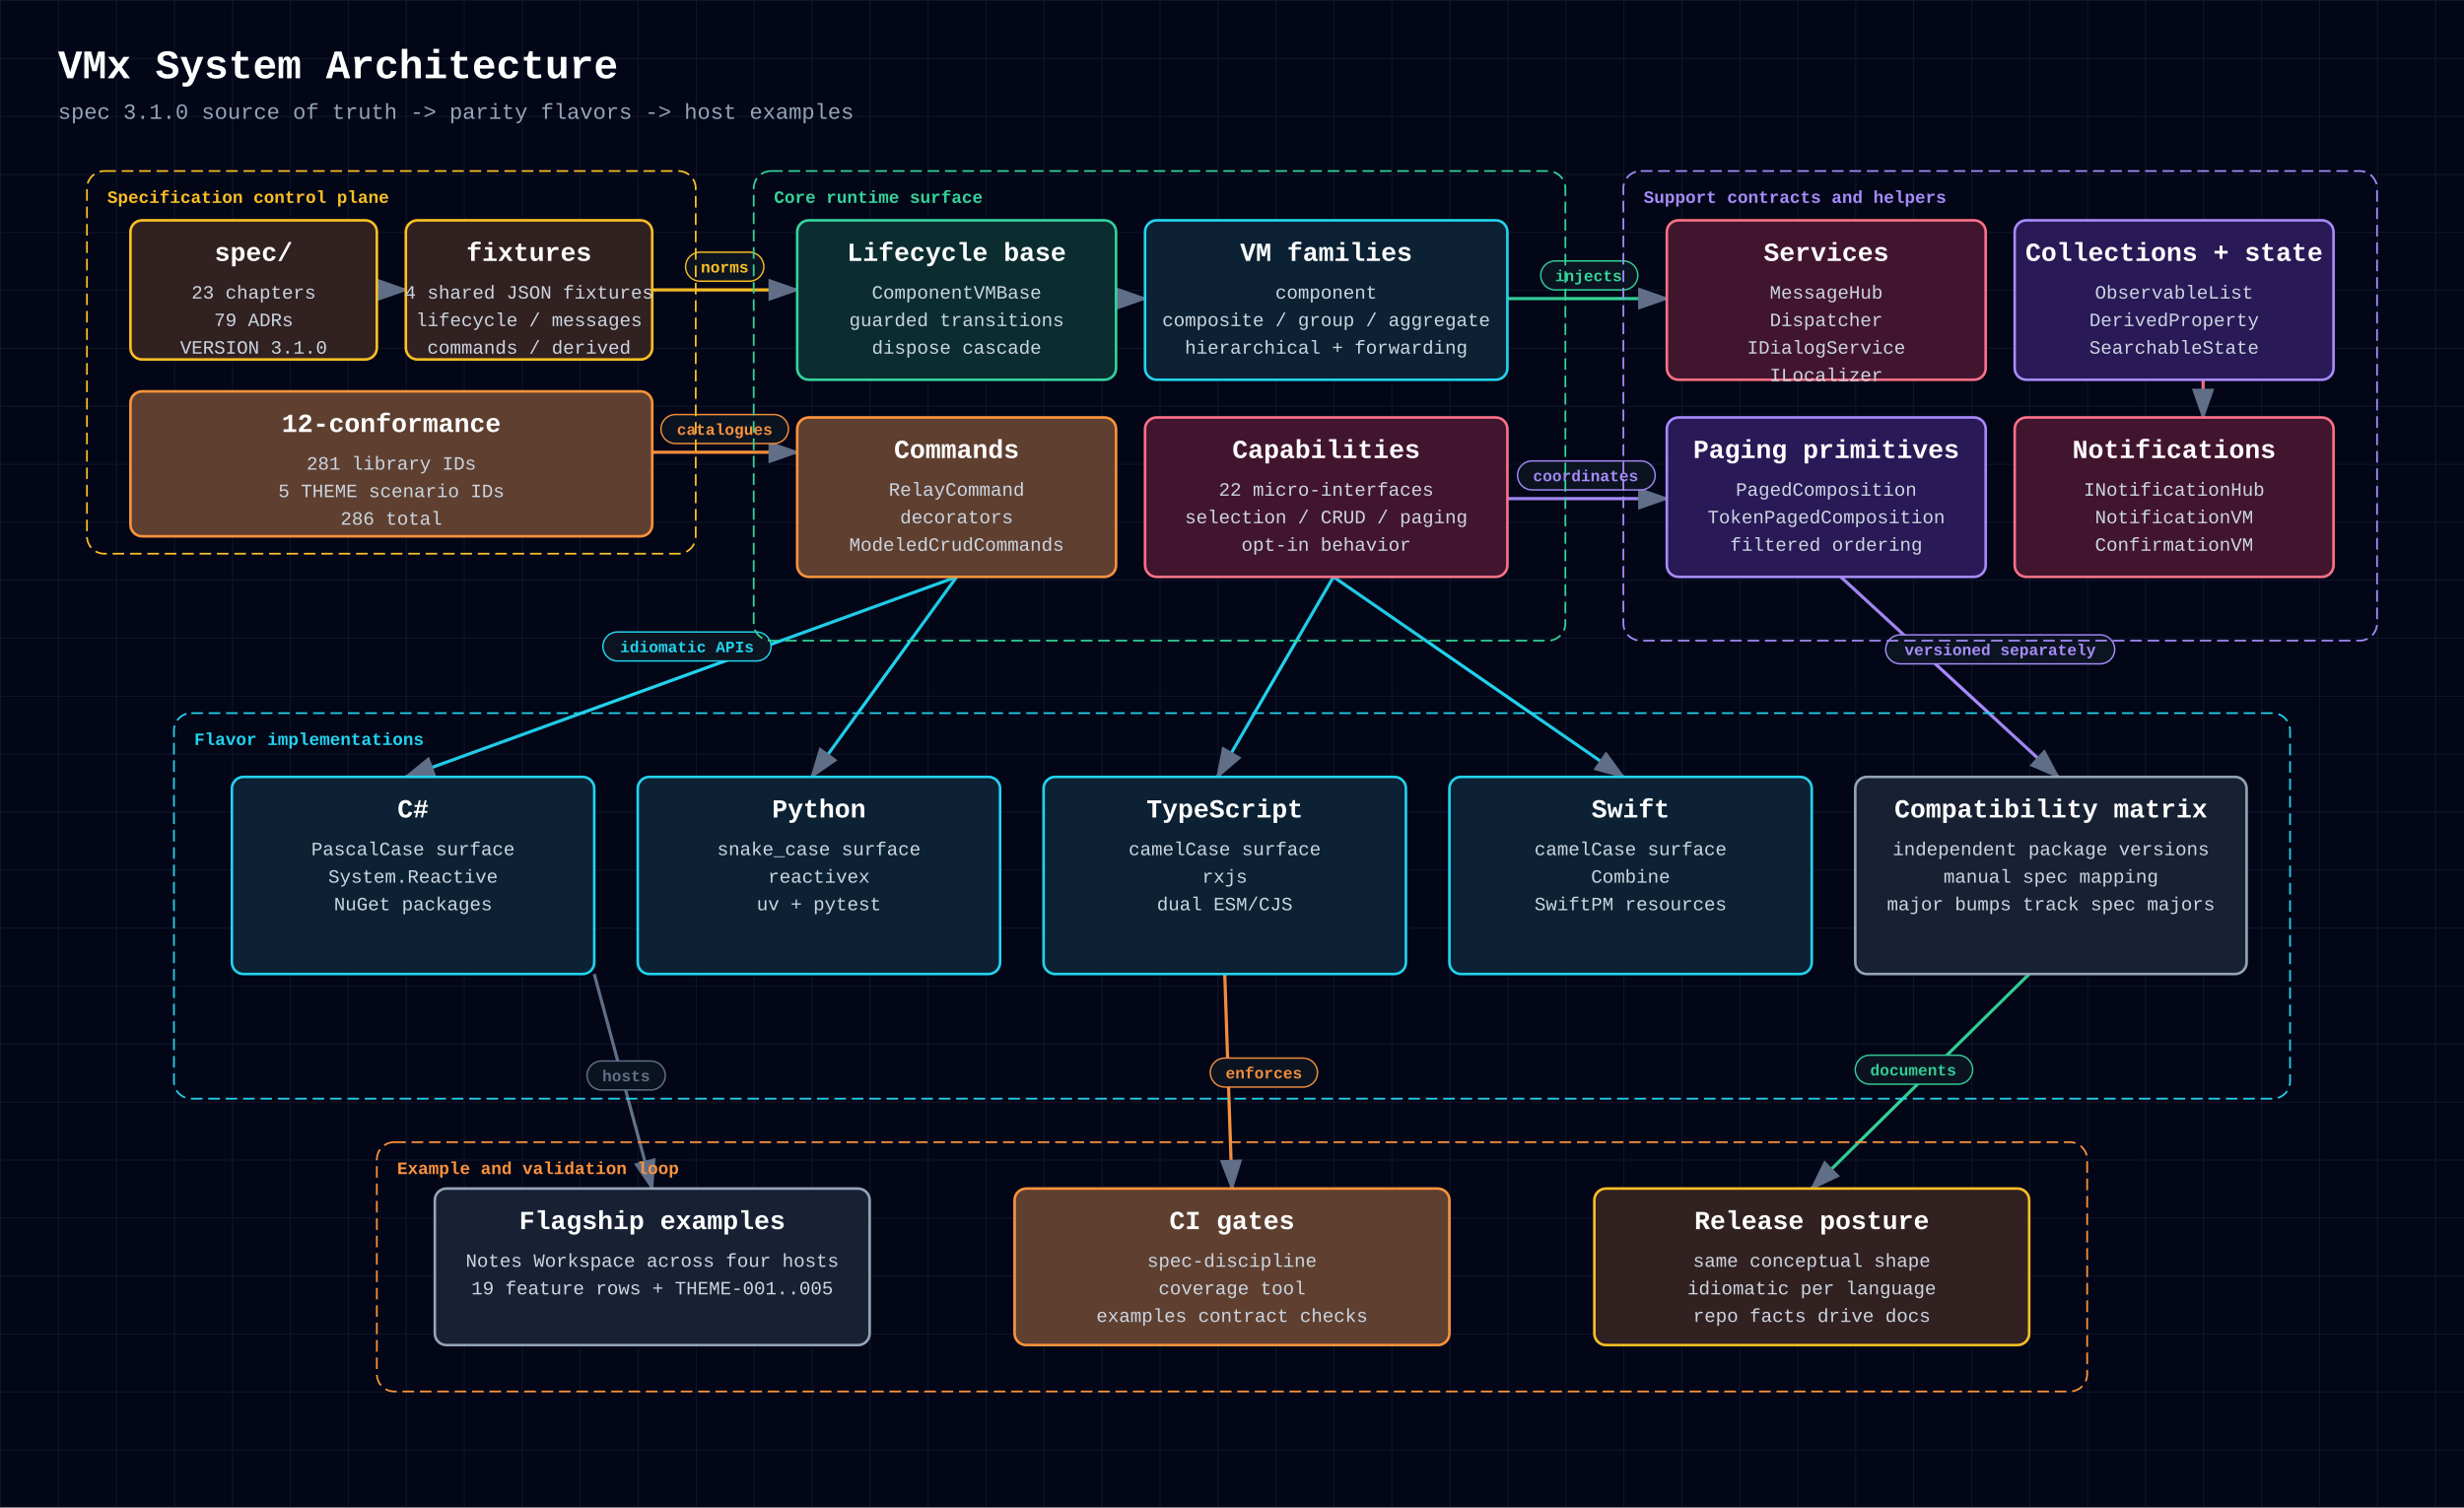
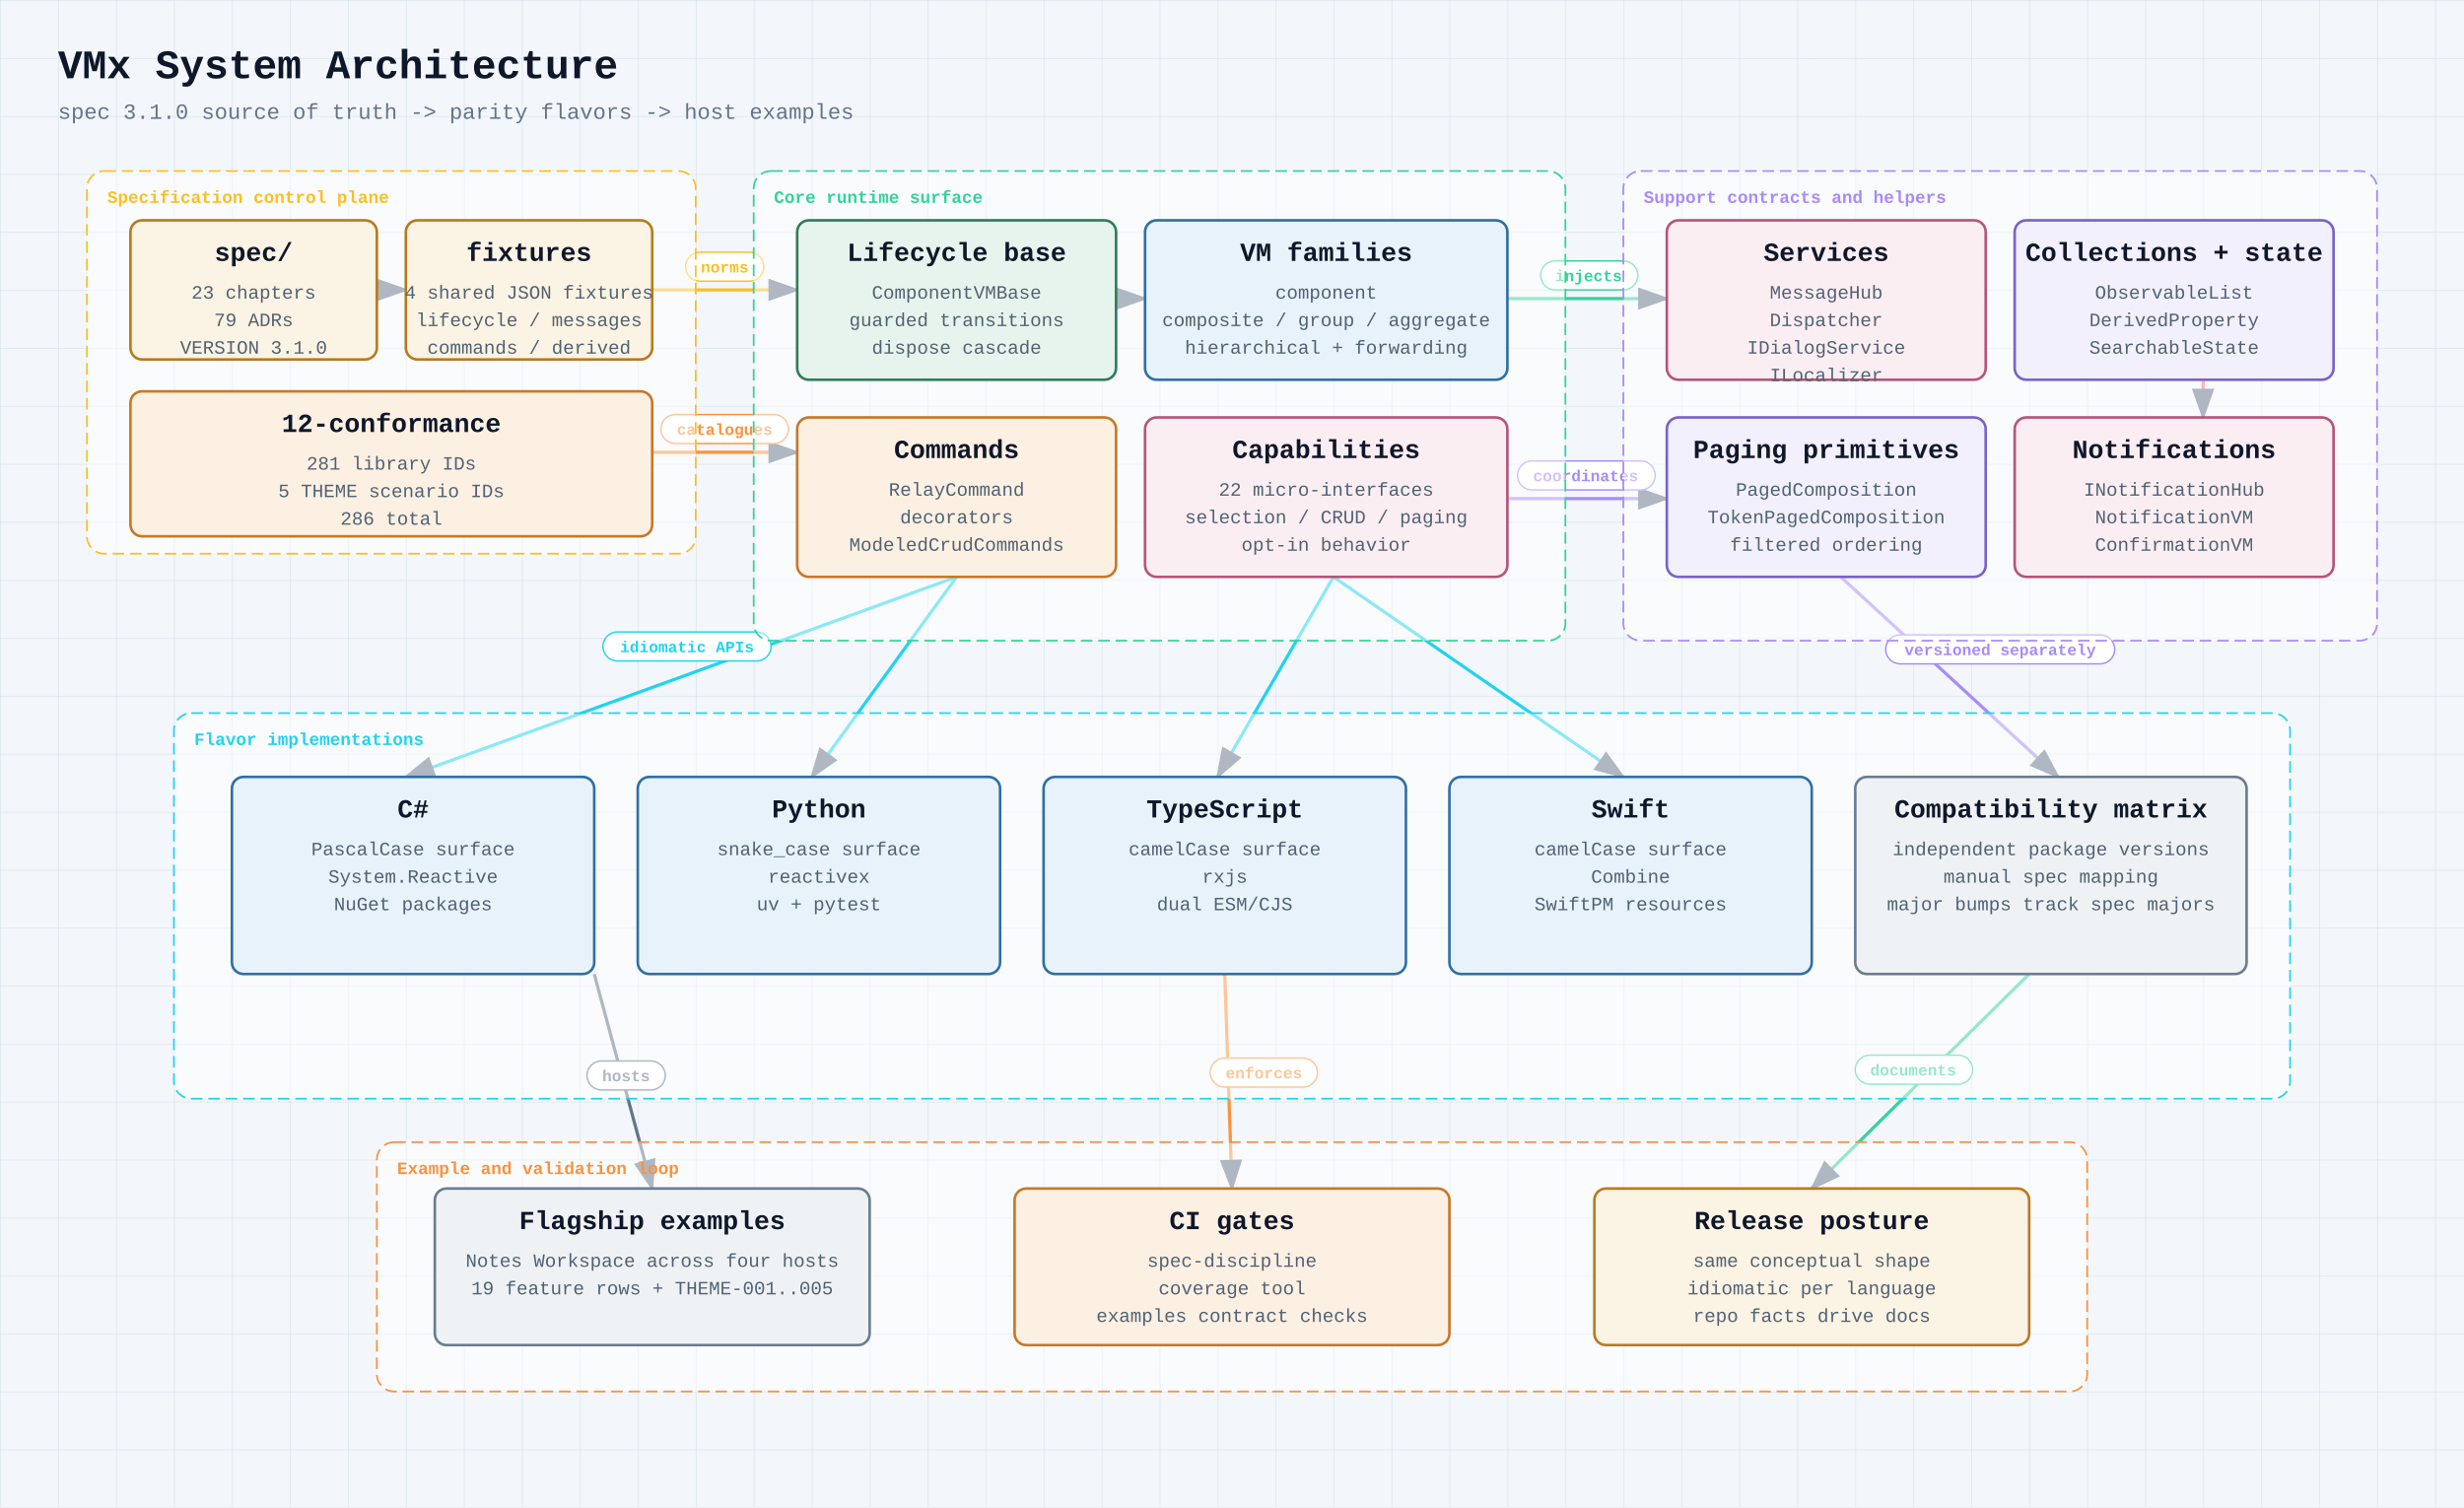
<svg xmlns="http://www.w3.org/2000/svg" width="1700" height="1040" viewBox="0 0 1700 1040" style="font-family: ui-monospace, SFMono-Regular, Menlo, Monaco, Consolas, 'Liberation Mono', 'Courier New', monospace;">
  <defs>
    <style>
      text { font-family: ui-monospace, SFMono-Regular, Menlo, Monaco, Consolas, 'Liberation Mono', 'Courier New', monospace; }
    </style>
    <pattern id="grid" width="40" height="40" patternUnits="userSpaceOnUse">
-       <path d="M 40 0 L 0 0 0 40" fill="none" stroke="#1e293b" stroke-width="0.6" />
+       <path d="M 40 0 L 0 0 0 40" fill="none" stroke="#d7e1ec" stroke-width="0.8" />
    </pattern>
    <marker id="arrowhead" markerWidth="10" markerHeight="7" refX="9" refY="3.5" orient="auto">
      <polygon points="0 0, 10 3.5, 0 7" fill="#64748b" />
    </marker>
  </defs>
-   <rect width="100%" height="100%" fill="#020617" />
+   <rect width="100%" height="100%" fill="#f3f7fb" />
  <rect width="100%" height="100%" fill="url(#grid)" />
-   <text x="40" y="54" fill="white" font-size="28" font-weight="700" text-anchor="start">VMx System Architecture</text>
-   <text x="40" y="82" fill="#94a3b8" font-size="15" font-weight="400" text-anchor="start">spec 3.1.0 source of truth -&gt; parity flavors -&gt; host examples</text>
+   <text x="40" y="54" fill="#0f172a" font-size="28" font-weight="700" text-anchor="start">VMx System Architecture</text>
+   <text x="40" y="82" fill="#64748b" font-size="15" font-weight="400" text-anchor="start">spec 3.1.0 source of truth -&gt; parity flavors -&gt; host examples</text>
  <polyline points="260,200 280,200" fill="none" stroke="#fbbf24" stroke-width="2.2" marker-end="url(#arrowhead)" />
  <polyline points="450,200 550,200" fill="none" stroke="#fbbf24" stroke-width="2.2" marker-end="url(#arrowhead)" />
-   <rect x="473" y="174" width="54" height="20" rx="10" fill="#0b1420" stroke="#fbbf24" stroke-width="1" />
+   <rect x="473" y="174" width="54" height="20" rx="10" fill="#ffffff" stroke="#fbbf24" stroke-width="1" />
  <text x="500" y="188" fill="#fbbf24" font-size="11" font-weight="700" text-anchor="middle">norms</text>
  <polyline points="450,312 550,312" fill="none" stroke="#fb923c" stroke-width="2.2" marker-end="url(#arrowhead)" />
-   <rect x="456" y="286" width="88" height="20" rx="10" fill="#0b1420" stroke="#fb923c" stroke-width="1" />
+   <rect x="456" y="286" width="88" height="20" rx="10" fill="#ffffff" stroke="#fb923c" stroke-width="1" />
  <text x="500" y="300" fill="#fb923c" font-size="11" font-weight="700" text-anchor="middle">catalogues</text>
  <polyline points="770,206 790,206" fill="none" stroke="#22d3ee" stroke-width="2.2" marker-end="url(#arrowhead)" />
  <polyline points="1040,206 1150,206" fill="none" stroke="#34d399" stroke-width="2.2" marker-end="url(#arrowhead)" />
-   <rect x="1063" y="180" width="67" height="20" rx="10" fill="#0b1420" stroke="#34d399" stroke-width="1" />
+   <rect x="1063" y="180" width="67" height="20" rx="10" fill="#ffffff" stroke="#34d399" stroke-width="1" />
  <text x="1096" y="194" fill="#34d399" font-size="11" font-weight="700" text-anchor="middle">injects</text>
  <polyline points="1040,344 1150,344" fill="none" stroke="#a78bfa" stroke-width="2.2" marker-end="url(#arrowhead)" />
-   <rect x="1047" y="318" width="95" height="20" rx="10" fill="#0b1420" stroke="#a78bfa" stroke-width="1" />
+   <rect x="1047" y="318" width="95" height="20" rx="10" fill="#ffffff" stroke="#a78bfa" stroke-width="1" />
  <text x="1094" y="332" fill="#a78bfa" font-size="11" font-weight="700" text-anchor="middle">coordinates</text>
  <polyline points="1520,262 1520,288" fill="none" stroke="#fb7185" stroke-width="2.2" marker-end="url(#arrowhead)" />
  <polyline points="660,398 280,536" fill="none" stroke="#22d3ee" stroke-width="2.2" marker-end="url(#arrowhead)" />
-   <rect x="416" y="436" width="116" height="20" rx="10" fill="#0b1420" stroke="#22d3ee" stroke-width="1" />
+   <rect x="416" y="436" width="116" height="20" rx="10" fill="#ffffff" stroke="#22d3ee" stroke-width="1" />
  <text x="474" y="450" fill="#22d3ee" font-size="11" font-weight="700" text-anchor="middle">idiomatic APIs</text>
  <polyline points="660,398 560,536" fill="none" stroke="#22d3ee" stroke-width="2.2" marker-end="url(#arrowhead)" />
  <polyline points="920,398 840,536" fill="none" stroke="#22d3ee" stroke-width="2.2" marker-end="url(#arrowhead)" />
  <polyline points="920,398 1120,536" fill="none" stroke="#22d3ee" stroke-width="2.2" marker-end="url(#arrowhead)" />
  <polyline points="1270,398 1420,536" fill="none" stroke="#a78bfa" stroke-width="2.2" marker-end="url(#arrowhead)" />
-   <rect x="1301" y="438" width="158" height="20" rx="10" fill="#0b1420" stroke="#a78bfa" stroke-width="1" />
+   <rect x="1301" y="438" width="158" height="20" rx="10" fill="#ffffff" stroke="#a78bfa" stroke-width="1" />
  <text x="1380" y="452" fill="#a78bfa" font-size="11" font-weight="700" text-anchor="middle">versioned separately</text>
  <polyline points="410,672 450,820" fill="none" stroke="#64748b" stroke-width="2.2" marker-end="url(#arrowhead)" />
-   <rect x="405" y="732" width="54" height="20" rx="10" fill="#0b1420" stroke="#64748b" stroke-width="1" />
+   <rect x="405" y="732" width="54" height="20" rx="10" fill="#ffffff" stroke="#64748b" stroke-width="1" />
  <text x="432" y="746" fill="#64748b" font-size="11" font-weight="700" text-anchor="middle">hosts</text>
  <polyline points="845,672 850,820" fill="none" stroke="#fb923c" stroke-width="2.2" marker-end="url(#arrowhead)" />
-   <rect x="835" y="730" width="74" height="20" rx="10" fill="#0b1420" stroke="#fb923c" stroke-width="1" />
+   <rect x="835" y="730" width="74" height="20" rx="10" fill="#ffffff" stroke="#fb923c" stroke-width="1" />
  <text x="872" y="744" fill="#fb923c" font-size="11" font-weight="700" text-anchor="middle">enforces</text>
  <polyline points="1400,672 1250,820" fill="none" stroke="#34d399" stroke-width="2.2" marker-end="url(#arrowhead)" />
-   <rect x="1280" y="728" width="81" height="20" rx="10" fill="#0b1420" stroke="#34d399" stroke-width="1" />
+   <rect x="1280" y="728" width="81" height="20" rx="10" fill="#ffffff" stroke="#34d399" stroke-width="1" />
  <text x="1320" y="742" fill="#34d399" font-size="11" font-weight="700" text-anchor="middle">documents</text>
-   <rect x="60" y="118" width="420" height="264" rx="12" fill="rgba(15, 23, 42, 0.04)" stroke="#fbbf24" stroke-width="1.2" stroke-dasharray="8 4" />
+   <rect x="60" y="118" width="420" height="264" rx="12" fill="rgba(255, 255, 255, 0.48)" stroke="#fbbf24" stroke-width="1.2" stroke-dasharray="8 4" />
  <text x="74" y="140" fill="#fbbf24" font-size="12" font-weight="700" text-anchor="start">Specification control plane</text>
-   <rect x="520" y="118" width="560" height="324" rx="12" fill="rgba(15, 23, 42, 0.04)" stroke="#34d399" stroke-width="1.2" stroke-dasharray="8 4" />
+   <rect x="520" y="118" width="560" height="324" rx="12" fill="rgba(255, 255, 255, 0.48)" stroke="#34d399" stroke-width="1.2" stroke-dasharray="8 4" />
  <text x="534" y="140" fill="#34d399" font-size="12" font-weight="700" text-anchor="start">Core runtime surface</text>
-   <rect x="1120" y="118" width="520" height="324" rx="12" fill="rgba(15, 23, 42, 0.04)" stroke="#a78bfa" stroke-width="1.2" stroke-dasharray="8 4" />
+   <rect x="1120" y="118" width="520" height="324" rx="12" fill="rgba(255, 255, 255, 0.48)" stroke="#a78bfa" stroke-width="1.2" stroke-dasharray="8 4" />
  <text x="1134" y="140" fill="#a78bfa" font-size="12" font-weight="700" text-anchor="start">Support contracts and helpers</text>
-   <rect x="120" y="492" width="1460" height="266" rx="12" fill="rgba(15, 23, 42, 0.04)" stroke="#22d3ee" stroke-width="1.2" stroke-dasharray="8 4" />
+   <rect x="120" y="492" width="1460" height="266" rx="12" fill="rgba(255, 255, 255, 0.48)" stroke="#22d3ee" stroke-width="1.2" stroke-dasharray="8 4" />
  <text x="134" y="514" fill="#22d3ee" font-size="12" font-weight="700" text-anchor="start">Flavor implementations</text>
-   <rect x="260" y="788" width="1180" height="172" rx="12" fill="rgba(15, 23, 42, 0.04)" stroke="#fb923c" stroke-width="1.2" stroke-dasharray="8 4" />
+   <rect x="260" y="788" width="1180" height="172" rx="12" fill="rgba(255, 255, 255, 0.48)" stroke="#fb923c" stroke-width="1.2" stroke-dasharray="8 4" />
  <text x="274" y="810" fill="#fb923c" font-size="12" font-weight="700" text-anchor="start">Example and validation loop</text>
-   <rect x="90" y="152" width="170" height="96" rx="8" fill="#0f172a" />
-   <rect x="90" y="152" width="170" height="96" rx="8" fill="rgba(120, 53, 15, 0.34)" stroke="#fbbf24" stroke-width="1.8" />
-   <text x="175" y="180" fill="white" font-size="18" font-weight="700" text-anchor="middle">spec/</text>
-   <text x="175" y="206" fill="#cbd5e1" font-size="13" font-weight="400" text-anchor="middle">23 chapters</text>
-   <text x="175" y="225" fill="#cbd5e1" font-size="13" font-weight="400" text-anchor="middle">79 ADRs</text>
-   <text x="175" y="244" fill="#cbd5e1" font-size="13" font-weight="400" text-anchor="middle">VERSION 3.1.0</text>
-   <rect x="280" y="152" width="170" height="96" rx="8" fill="#0f172a" />
-   <rect x="280" y="152" width="170" height="96" rx="8" fill="rgba(120, 53, 15, 0.34)" stroke="#fbbf24" stroke-width="1.8" />
-   <text x="365" y="180" fill="white" font-size="18" font-weight="700" text-anchor="middle">fixtures</text>
-   <text x="365" y="206" fill="#cbd5e1" font-size="13" font-weight="400" text-anchor="middle">4 shared JSON fixtures</text>
-   <text x="365" y="225" fill="#cbd5e1" font-size="13" font-weight="400" text-anchor="middle">lifecycle / messages</text>
-   <text x="365" y="244" fill="#cbd5e1" font-size="13" font-weight="400" text-anchor="middle">commands / derived</text>
-   <rect x="90" y="270" width="360" height="100" rx="8" fill="#0f172a" />
-   <rect x="90" y="270" width="360" height="100" rx="8" fill="rgba(251, 146, 60, 0.34)" stroke="#fb923c" stroke-width="1.8" />
-   <text x="270" y="298" fill="white" font-size="18" font-weight="700" text-anchor="middle">12-conformance</text>
-   <text x="270" y="324" fill="#cbd5e1" font-size="13" font-weight="400" text-anchor="middle">281 library IDs</text>
-   <text x="270" y="343" fill="#cbd5e1" font-size="13" font-weight="400" text-anchor="middle">5 THEME scenario IDs</text>
-   <text x="270" y="362" fill="#cbd5e1" font-size="13" font-weight="400" text-anchor="middle">286 total</text>
-   <rect x="550" y="152" width="220" height="110" rx="8" fill="#0f172a" />
-   <rect x="550" y="152" width="220" height="110" rx="8" fill="rgba(6, 78, 59, 0.42)" stroke="#34d399" stroke-width="1.8" />
-   <text x="660" y="180" fill="white" font-size="18" font-weight="700" text-anchor="middle">Lifecycle base</text>
-   <text x="660" y="206" fill="#cbd5e1" font-size="13" font-weight="400" text-anchor="middle">ComponentVMBase</text>
-   <text x="660" y="225" fill="#cbd5e1" font-size="13" font-weight="400" text-anchor="middle">guarded transitions</text>
-   <text x="660" y="244" fill="#cbd5e1" font-size="13" font-weight="400" text-anchor="middle">dispose cascade</text>
-   <rect x="790" y="152" width="250" height="110" rx="8" fill="#0f172a" />
-   <rect x="790" y="152" width="250" height="110" rx="8" fill="rgba(8, 51, 68, 0.42)" stroke="#22d3ee" stroke-width="1.8" />
-   <text x="915" y="180" fill="white" font-size="18" font-weight="700" text-anchor="middle">VM families</text>
-   <text x="915" y="206" fill="#cbd5e1" font-size="13" font-weight="400" text-anchor="middle">component</text>
-   <text x="915" y="225" fill="#cbd5e1" font-size="13" font-weight="400" text-anchor="middle">composite / group / aggregate</text>
-   <text x="915" y="244" fill="#cbd5e1" font-size="13" font-weight="400" text-anchor="middle">hierarchical + forwarding</text>
-   <rect x="550" y="288" width="220" height="110" rx="8" fill="#0f172a" />
-   <rect x="550" y="288" width="220" height="110" rx="8" fill="rgba(251, 146, 60, 0.34)" stroke="#fb923c" stroke-width="1.8" />
-   <text x="660" y="316" fill="white" font-size="18" font-weight="700" text-anchor="middle">Commands</text>
-   <text x="660" y="342" fill="#cbd5e1" font-size="13" font-weight="400" text-anchor="middle">RelayCommand</text>
-   <text x="660" y="361" fill="#cbd5e1" font-size="13" font-weight="400" text-anchor="middle">decorators</text>
-   <text x="660" y="380" fill="#cbd5e1" font-size="13" font-weight="400" text-anchor="middle">ModeledCrudCommands</text>
-   <rect x="790" y="288" width="250" height="110" rx="8" fill="#0f172a" />
-   <rect x="790" y="288" width="250" height="110" rx="8" fill="rgba(136, 19, 55, 0.42)" stroke="#fb7185" stroke-width="1.8" />
-   <text x="915" y="316" fill="white" font-size="18" font-weight="700" text-anchor="middle">Capabilities</text>
-   <text x="915" y="342" fill="#cbd5e1" font-size="13" font-weight="400" text-anchor="middle">22 micro-interfaces</text>
-   <text x="915" y="361" fill="#cbd5e1" font-size="13" font-weight="400" text-anchor="middle">selection / CRUD / paging</text>
-   <text x="915" y="380" fill="#cbd5e1" font-size="13" font-weight="400" text-anchor="middle">opt-in behavior</text>
-   <rect x="1150" y="152" width="220" height="110" rx="8" fill="#0f172a" />
-   <rect x="1150" y="152" width="220" height="110" rx="8" fill="rgba(136, 19, 55, 0.42)" stroke="#fb7185" stroke-width="1.8" />
-   <text x="1260" y="180" fill="white" font-size="18" font-weight="700" text-anchor="middle">Services</text>
-   <text x="1260" y="206" fill="#cbd5e1" font-size="13" font-weight="400" text-anchor="middle">MessageHub</text>
-   <text x="1260" y="225" fill="#cbd5e1" font-size="13" font-weight="400" text-anchor="middle">Dispatcher</text>
-   <text x="1260" y="244" fill="#cbd5e1" font-size="13" font-weight="400" text-anchor="middle">IDialogService</text>
-   <text x="1260" y="263" fill="#cbd5e1" font-size="13" font-weight="400" text-anchor="middle">ILocalizer</text>
-   <rect x="1390" y="152" width="220" height="110" rx="8" fill="#0f172a" />
-   <rect x="1390" y="152" width="220" height="110" rx="8" fill="rgba(76, 29, 149, 0.42)" stroke="#a78bfa" stroke-width="1.8" />
-   <text x="1500" y="180" fill="white" font-size="18" font-weight="700" text-anchor="middle">Collections + state</text>
-   <text x="1500" y="206" fill="#cbd5e1" font-size="13" font-weight="400" text-anchor="middle">ObservableList</text>
-   <text x="1500" y="225" fill="#cbd5e1" font-size="13" font-weight="400" text-anchor="middle">DerivedProperty</text>
-   <text x="1500" y="244" fill="#cbd5e1" font-size="13" font-weight="400" text-anchor="middle">SearchableState</text>
-   <rect x="1150" y="288" width="220" height="110" rx="8" fill="#0f172a" />
-   <rect x="1150" y="288" width="220" height="110" rx="8" fill="rgba(76, 29, 149, 0.42)" stroke="#a78bfa" stroke-width="1.8" />
-   <text x="1260" y="316" fill="white" font-size="18" font-weight="700" text-anchor="middle">Paging primitives</text>
-   <text x="1260" y="342" fill="#cbd5e1" font-size="13" font-weight="400" text-anchor="middle">PagedComposition</text>
-   <text x="1260" y="361" fill="#cbd5e1" font-size="13" font-weight="400" text-anchor="middle">TokenPagedComposition</text>
-   <text x="1260" y="380" fill="#cbd5e1" font-size="13" font-weight="400" text-anchor="middle">filtered ordering</text>
-   <rect x="1390" y="288" width="220" height="110" rx="8" fill="#0f172a" />
-   <rect x="1390" y="288" width="220" height="110" rx="8" fill="rgba(136, 19, 55, 0.42)" stroke="#fb7185" stroke-width="1.8" />
-   <text x="1500" y="316" fill="white" font-size="18" font-weight="700" text-anchor="middle">Notifications</text>
-   <text x="1500" y="342" fill="#cbd5e1" font-size="13" font-weight="400" text-anchor="middle">INotificationHub</text>
-   <text x="1500" y="361" fill="#cbd5e1" font-size="13" font-weight="400" text-anchor="middle">NotificationVM</text>
-   <text x="1500" y="380" fill="#cbd5e1" font-size="13" font-weight="400" text-anchor="middle">ConfirmationVM</text>
-   <rect x="160" y="536" width="250" height="136" rx="8" fill="#0f172a" />
-   <rect x="160" y="536" width="250" height="136" rx="8" fill="rgba(8, 51, 68, 0.42)" stroke="#22d3ee" stroke-width="1.8" />
-   <text x="285" y="564" fill="white" font-size="18" font-weight="700" text-anchor="middle">C#</text>
-   <text x="285" y="590" fill="#cbd5e1" font-size="13" font-weight="400" text-anchor="middle">PascalCase surface</text>
-   <text x="285" y="609" fill="#cbd5e1" font-size="13" font-weight="400" text-anchor="middle">System.Reactive</text>
-   <text x="285" y="628" fill="#cbd5e1" font-size="13" font-weight="400" text-anchor="middle">NuGet packages</text>
-   <rect x="440" y="536" width="250" height="136" rx="8" fill="#0f172a" />
-   <rect x="440" y="536" width="250" height="136" rx="8" fill="rgba(8, 51, 68, 0.42)" stroke="#22d3ee" stroke-width="1.8" />
-   <text x="565" y="564" fill="white" font-size="18" font-weight="700" text-anchor="middle">Python</text>
-   <text x="565" y="590" fill="#cbd5e1" font-size="13" font-weight="400" text-anchor="middle">snake_case surface</text>
-   <text x="565" y="609" fill="#cbd5e1" font-size="13" font-weight="400" text-anchor="middle">reactivex</text>
-   <text x="565" y="628" fill="#cbd5e1" font-size="13" font-weight="400" text-anchor="middle">uv + pytest</text>
-   <rect x="720" y="536" width="250" height="136" rx="8" fill="#0f172a" />
-   <rect x="720" y="536" width="250" height="136" rx="8" fill="rgba(8, 51, 68, 0.42)" stroke="#22d3ee" stroke-width="1.8" />
-   <text x="845" y="564" fill="white" font-size="18" font-weight="700" text-anchor="middle">TypeScript</text>
-   <text x="845" y="590" fill="#cbd5e1" font-size="13" font-weight="400" text-anchor="middle">camelCase surface</text>
-   <text x="845" y="609" fill="#cbd5e1" font-size="13" font-weight="400" text-anchor="middle">rxjs</text>
-   <text x="845" y="628" fill="#cbd5e1" font-size="13" font-weight="400" text-anchor="middle">dual ESM/CJS</text>
-   <rect x="1000" y="536" width="250" height="136" rx="8" fill="#0f172a" />
-   <rect x="1000" y="536" width="250" height="136" rx="8" fill="rgba(8, 51, 68, 0.42)" stroke="#22d3ee" stroke-width="1.8" />
-   <text x="1125" y="564" fill="white" font-size="18" font-weight="700" text-anchor="middle">Swift</text>
-   <text x="1125" y="590" fill="#cbd5e1" font-size="13" font-weight="400" text-anchor="middle">camelCase surface</text>
-   <text x="1125" y="609" fill="#cbd5e1" font-size="13" font-weight="400" text-anchor="middle">Combine</text>
-   <text x="1125" y="628" fill="#cbd5e1" font-size="13" font-weight="400" text-anchor="middle">SwiftPM resources</text>
-   <rect x="1280" y="536" width="270" height="136" rx="8" fill="#0f172a" />
-   <rect x="1280" y="536" width="270" height="136" rx="8" fill="rgba(30, 41, 59, 0.56)" stroke="#94a3b8" stroke-width="1.8" />
-   <text x="1415" y="564" fill="white" font-size="18" font-weight="700" text-anchor="middle">Compatibility matrix</text>
-   <text x="1415" y="590" fill="#cbd5e1" font-size="13" font-weight="400" text-anchor="middle">independent package versions</text>
-   <text x="1415" y="609" fill="#cbd5e1" font-size="13" font-weight="400" text-anchor="middle">manual spec mapping</text>
-   <text x="1415" y="628" fill="#cbd5e1" font-size="13" font-weight="400" text-anchor="middle">major bumps track spec majors</text>
-   <rect x="300" y="820" width="300" height="108" rx="8" fill="#0f172a" />
-   <rect x="300" y="820" width="300" height="108" rx="8" fill="rgba(30, 41, 59, 0.56)" stroke="#94a3b8" stroke-width="1.8" />
-   <text x="450" y="848" fill="white" font-size="18" font-weight="700" text-anchor="middle">Flagship examples</text>
-   <text x="450" y="874" fill="#cbd5e1" font-size="13" font-weight="400" text-anchor="middle">Notes Workspace across four hosts</text>
-   <text x="450" y="893" fill="#cbd5e1" font-size="13" font-weight="400" text-anchor="middle">19 feature rows + THEME-001..005</text>
-   <rect x="700" y="820" width="300" height="108" rx="8" fill="#0f172a" />
-   <rect x="700" y="820" width="300" height="108" rx="8" fill="rgba(251, 146, 60, 0.34)" stroke="#fb923c" stroke-width="1.8" />
-   <text x="850" y="848" fill="white" font-size="18" font-weight="700" text-anchor="middle">CI gates</text>
-   <text x="850" y="874" fill="#cbd5e1" font-size="13" font-weight="400" text-anchor="middle">spec-discipline</text>
-   <text x="850" y="893" fill="#cbd5e1" font-size="13" font-weight="400" text-anchor="middle">coverage tool</text>
-   <text x="850" y="912" fill="#cbd5e1" font-size="13" font-weight="400" text-anchor="middle">examples contract checks</text>
-   <rect x="1100" y="820" width="300" height="108" rx="8" fill="#0f172a" />
-   <rect x="1100" y="820" width="300" height="108" rx="8" fill="rgba(120, 53, 15, 0.34)" stroke="#fbbf24" stroke-width="1.8" />
-   <text x="1250" y="848" fill="white" font-size="18" font-weight="700" text-anchor="middle">Release posture</text>
-   <text x="1250" y="874" fill="#cbd5e1" font-size="13" font-weight="400" text-anchor="middle">same conceptual shape</text>
-   <text x="1250" y="893" fill="#cbd5e1" font-size="13" font-weight="400" text-anchor="middle">idiomatic per language</text>
-   <text x="1250" y="912" fill="#cbd5e1" font-size="13" font-weight="400" text-anchor="middle">repo facts drive docs</text>
+   <rect x="90" y="152" width="170" height="96" rx="8" fill="#ffffff" />
+   <rect x="90" y="152" width="170" height="96" rx="8" fill="rgba(236, 190, 104, 0.18)" stroke="#b87a1f" stroke-width="1.8" />
+   <text x="175" y="180" fill="#0f172a" font-size="18" font-weight="700" text-anchor="middle">spec/</text>
+   <text x="175" y="206" fill="#516273" font-size="13" font-weight="400" text-anchor="middle">23 chapters</text>
+   <text x="175" y="225" fill="#516273" font-size="13" font-weight="400" text-anchor="middle">79 ADRs</text>
+   <text x="175" y="244" fill="#516273" font-size="13" font-weight="400" text-anchor="middle">VERSION 3.1.0</text>
+   <rect x="280" y="152" width="170" height="96" rx="8" fill="#ffffff" />
+   <rect x="280" y="152" width="170" height="96" rx="8" fill="rgba(236, 190, 104, 0.18)" stroke="#b87a1f" stroke-width="1.8" />
+   <text x="365" y="180" fill="#0f172a" font-size="18" font-weight="700" text-anchor="middle">fixtures</text>
+   <text x="365" y="206" fill="#516273" font-size="13" font-weight="400" text-anchor="middle">4 shared JSON fixtures</text>
+   <text x="365" y="225" fill="#516273" font-size="13" font-weight="400" text-anchor="middle">lifecycle / messages</text>
+   <text x="365" y="244" fill="#516273" font-size="13" font-weight="400" text-anchor="middle">commands / derived</text>
+   <rect x="90" y="270" width="360" height="100" rx="8" fill="#ffffff" />
+   <rect x="90" y="270" width="360" height="100" rx="8" fill="rgba(239, 174, 104, 0.18)" stroke="#c77729" stroke-width="1.8" />
+   <text x="270" y="298" fill="#0f172a" font-size="18" font-weight="700" text-anchor="middle">12-conformance</text>
+   <text x="270" y="324" fill="#516273" font-size="13" font-weight="400" text-anchor="middle">281 library IDs</text>
+   <text x="270" y="343" fill="#516273" font-size="13" font-weight="400" text-anchor="middle">5 THEME scenario IDs</text>
+   <text x="270" y="362" fill="#516273" font-size="13" font-weight="400" text-anchor="middle">286 total</text>
+   <rect x="550" y="152" width="220" height="110" rx="8" fill="#ffffff" />
+   <rect x="550" y="152" width="220" height="110" rx="8" fill="rgba(102, 183, 142, 0.16)" stroke="#2e7d59" stroke-width="1.8" />
+   <text x="660" y="180" fill="#0f172a" font-size="18" font-weight="700" text-anchor="middle">Lifecycle base</text>
+   <text x="660" y="206" fill="#516273" font-size="13" font-weight="400" text-anchor="middle">ComponentVMBase</text>
+   <text x="660" y="225" fill="#516273" font-size="13" font-weight="400" text-anchor="middle">guarded transitions</text>
+   <text x="660" y="244" fill="#516273" font-size="13" font-weight="400" text-anchor="middle">dispose cascade</text>
+   <rect x="790" y="152" width="250" height="110" rx="8" fill="#ffffff" />
+   <rect x="790" y="152" width="250" height="110" rx="8" fill="rgba(102, 170, 226, 0.16)" stroke="#2f6fa3" stroke-width="1.8" />
+   <text x="915" y="180" fill="#0f172a" font-size="18" font-weight="700" text-anchor="middle">VM families</text>
+   <text x="915" y="206" fill="#516273" font-size="13" font-weight="400" text-anchor="middle">component</text>
+   <text x="915" y="225" fill="#516273" font-size="13" font-weight="400" text-anchor="middle">composite / group / aggregate</text>
+   <text x="915" y="244" fill="#516273" font-size="13" font-weight="400" text-anchor="middle">hierarchical + forwarding</text>
+   <rect x="550" y="288" width="220" height="110" rx="8" fill="#ffffff" />
+   <rect x="550" y="288" width="220" height="110" rx="8" fill="rgba(239, 174, 104, 0.18)" stroke="#c77729" stroke-width="1.8" />
+   <text x="660" y="316" fill="#0f172a" font-size="18" font-weight="700" text-anchor="middle">Commands</text>
+   <text x="660" y="342" fill="#516273" font-size="13" font-weight="400" text-anchor="middle">RelayCommand</text>
+   <text x="660" y="361" fill="#516273" font-size="13" font-weight="400" text-anchor="middle">decorators</text>
+   <text x="660" y="380" fill="#516273" font-size="13" font-weight="400" text-anchor="middle">ModeledCrudCommands</text>
+   <rect x="790" y="288" width="250" height="110" rx="8" fill="#ffffff" />
+   <rect x="790" y="288" width="250" height="110" rx="8" fill="rgba(220, 145, 179, 0.16)" stroke="#b55479" stroke-width="1.8" />
+   <text x="915" y="316" fill="#0f172a" font-size="18" font-weight="700" text-anchor="middle">Capabilities</text>
+   <text x="915" y="342" fill="#516273" font-size="13" font-weight="400" text-anchor="middle">22 micro-interfaces</text>
+   <text x="915" y="361" fill="#516273" font-size="13" font-weight="400" text-anchor="middle">selection / CRUD / paging</text>
+   <text x="915" y="380" fill="#516273" font-size="13" font-weight="400" text-anchor="middle">opt-in behavior</text>
+   <rect x="1150" y="152" width="220" height="110" rx="8" fill="#ffffff" />
+   <rect x="1150" y="152" width="220" height="110" rx="8" fill="rgba(220, 145, 179, 0.16)" stroke="#b55479" stroke-width="1.8" />
+   <text x="1260" y="180" fill="#0f172a" font-size="18" font-weight="700" text-anchor="middle">Services</text>
+   <text x="1260" y="206" fill="#516273" font-size="13" font-weight="400" text-anchor="middle">MessageHub</text>
+   <text x="1260" y="225" fill="#516273" font-size="13" font-weight="400" text-anchor="middle">Dispatcher</text>
+   <text x="1260" y="244" fill="#516273" font-size="13" font-weight="400" text-anchor="middle">IDialogService</text>
+   <text x="1260" y="263" fill="#516273" font-size="13" font-weight="400" text-anchor="middle">ILocalizer</text>
+   <rect x="1390" y="152" width="220" height="110" rx="8" fill="#ffffff" />
+   <rect x="1390" y="152" width="220" height="110" rx="8" fill="rgba(174, 161, 231, 0.16)" stroke="#7862c9" stroke-width="1.8" />
+   <text x="1500" y="180" fill="#0f172a" font-size="18" font-weight="700" text-anchor="middle">Collections + state</text>
+   <text x="1500" y="206" fill="#516273" font-size="13" font-weight="400" text-anchor="middle">ObservableList</text>
+   <text x="1500" y="225" fill="#516273" font-size="13" font-weight="400" text-anchor="middle">DerivedProperty</text>
+   <text x="1500" y="244" fill="#516273" font-size="13" font-weight="400" text-anchor="middle">SearchableState</text>
+   <rect x="1150" y="288" width="220" height="110" rx="8" fill="#ffffff" />
+   <rect x="1150" y="288" width="220" height="110" rx="8" fill="rgba(174, 161, 231, 0.16)" stroke="#7862c9" stroke-width="1.8" />
+   <text x="1260" y="316" fill="#0f172a" font-size="18" font-weight="700" text-anchor="middle">Paging primitives</text>
+   <text x="1260" y="342" fill="#516273" font-size="13" font-weight="400" text-anchor="middle">PagedComposition</text>
+   <text x="1260" y="361" fill="#516273" font-size="13" font-weight="400" text-anchor="middle">TokenPagedComposition</text>
+   <text x="1260" y="380" fill="#516273" font-size="13" font-weight="400" text-anchor="middle">filtered ordering</text>
+   <rect x="1390" y="288" width="220" height="110" rx="8" fill="#ffffff" />
+   <rect x="1390" y="288" width="220" height="110" rx="8" fill="rgba(220, 145, 179, 0.16)" stroke="#b55479" stroke-width="1.8" />
+   <text x="1500" y="316" fill="#0f172a" font-size="18" font-weight="700" text-anchor="middle">Notifications</text>
+   <text x="1500" y="342" fill="#516273" font-size="13" font-weight="400" text-anchor="middle">INotificationHub</text>
+   <text x="1500" y="361" fill="#516273" font-size="13" font-weight="400" text-anchor="middle">NotificationVM</text>
+   <text x="1500" y="380" fill="#516273" font-size="13" font-weight="400" text-anchor="middle">ConfirmationVM</text>
+   <rect x="160" y="536" width="250" height="136" rx="8" fill="#ffffff" />
+   <rect x="160" y="536" width="250" height="136" rx="8" fill="rgba(102, 170, 226, 0.16)" stroke="#2f6fa3" stroke-width="1.8" />
+   <text x="285" y="564" fill="#0f172a" font-size="18" font-weight="700" text-anchor="middle">C#</text>
+   <text x="285" y="590" fill="#516273" font-size="13" font-weight="400" text-anchor="middle">PascalCase surface</text>
+   <text x="285" y="609" fill="#516273" font-size="13" font-weight="400" text-anchor="middle">System.Reactive</text>
+   <text x="285" y="628" fill="#516273" font-size="13" font-weight="400" text-anchor="middle">NuGet packages</text>
+   <rect x="440" y="536" width="250" height="136" rx="8" fill="#ffffff" />
+   <rect x="440" y="536" width="250" height="136" rx="8" fill="rgba(102, 170, 226, 0.16)" stroke="#2f6fa3" stroke-width="1.8" />
+   <text x="565" y="564" fill="#0f172a" font-size="18" font-weight="700" text-anchor="middle">Python</text>
+   <text x="565" y="590" fill="#516273" font-size="13" font-weight="400" text-anchor="middle">snake_case surface</text>
+   <text x="565" y="609" fill="#516273" font-size="13" font-weight="400" text-anchor="middle">reactivex</text>
+   <text x="565" y="628" fill="#516273" font-size="13" font-weight="400" text-anchor="middle">uv + pytest</text>
+   <rect x="720" y="536" width="250" height="136" rx="8" fill="#ffffff" />
+   <rect x="720" y="536" width="250" height="136" rx="8" fill="rgba(102, 170, 226, 0.16)" stroke="#2f6fa3" stroke-width="1.8" />
+   <text x="845" y="564" fill="#0f172a" font-size="18" font-weight="700" text-anchor="middle">TypeScript</text>
+   <text x="845" y="590" fill="#516273" font-size="13" font-weight="400" text-anchor="middle">camelCase surface</text>
+   <text x="845" y="609" fill="#516273" font-size="13" font-weight="400" text-anchor="middle">rxjs</text>
+   <text x="845" y="628" fill="#516273" font-size="13" font-weight="400" text-anchor="middle">dual ESM/CJS</text>
+   <rect x="1000" y="536" width="250" height="136" rx="8" fill="#ffffff" />
+   <rect x="1000" y="536" width="250" height="136" rx="8" fill="rgba(102, 170, 226, 0.16)" stroke="#2f6fa3" stroke-width="1.8" />
+   <text x="1125" y="564" fill="#0f172a" font-size="18" font-weight="700" text-anchor="middle">Swift</text>
+   <text x="1125" y="590" fill="#516273" font-size="13" font-weight="400" text-anchor="middle">camelCase surface</text>
+   <text x="1125" y="609" fill="#516273" font-size="13" font-weight="400" text-anchor="middle">Combine</text>
+   <text x="1125" y="628" fill="#516273" font-size="13" font-weight="400" text-anchor="middle">SwiftPM resources</text>
+   <rect x="1280" y="536" width="270" height="136" rx="8" fill="#ffffff" />
+   <rect x="1280" y="536" width="270" height="136" rx="8" fill="rgba(170, 184, 201, 0.18)" stroke="#6a7c91" stroke-width="1.8" />
+   <text x="1415" y="564" fill="#0f172a" font-size="18" font-weight="700" text-anchor="middle">Compatibility matrix</text>
+   <text x="1415" y="590" fill="#516273" font-size="13" font-weight="400" text-anchor="middle">independent package versions</text>
+   <text x="1415" y="609" fill="#516273" font-size="13" font-weight="400" text-anchor="middle">manual spec mapping</text>
+   <text x="1415" y="628" fill="#516273" font-size="13" font-weight="400" text-anchor="middle">major bumps track spec majors</text>
+   <rect x="300" y="820" width="300" height="108" rx="8" fill="#ffffff" />
+   <rect x="300" y="820" width="300" height="108" rx="8" fill="rgba(170, 184, 201, 0.18)" stroke="#6a7c91" stroke-width="1.8" />
+   <text x="450" y="848" fill="#0f172a" font-size="18" font-weight="700" text-anchor="middle">Flagship examples</text>
+   <text x="450" y="874" fill="#516273" font-size="13" font-weight="400" text-anchor="middle">Notes Workspace across four hosts</text>
+   <text x="450" y="893" fill="#516273" font-size="13" font-weight="400" text-anchor="middle">19 feature rows + THEME-001..005</text>
+   <rect x="700" y="820" width="300" height="108" rx="8" fill="#ffffff" />
+   <rect x="700" y="820" width="300" height="108" rx="8" fill="rgba(239, 174, 104, 0.18)" stroke="#c77729" stroke-width="1.8" />
+   <text x="850" y="848" fill="#0f172a" font-size="18" font-weight="700" text-anchor="middle">CI gates</text>
+   <text x="850" y="874" fill="#516273" font-size="13" font-weight="400" text-anchor="middle">spec-discipline</text>
+   <text x="850" y="893" fill="#516273" font-size="13" font-weight="400" text-anchor="middle">coverage tool</text>
+   <text x="850" y="912" fill="#516273" font-size="13" font-weight="400" text-anchor="middle">examples contract checks</text>
+   <rect x="1100" y="820" width="300" height="108" rx="8" fill="#ffffff" />
+   <rect x="1100" y="820" width="300" height="108" rx="8" fill="rgba(236, 190, 104, 0.18)" stroke="#b87a1f" stroke-width="1.8" />
+   <text x="1250" y="848" fill="#0f172a" font-size="18" font-weight="700" text-anchor="middle">Release posture</text>
+   <text x="1250" y="874" fill="#516273" font-size="13" font-weight="400" text-anchor="middle">same conceptual shape</text>
+   <text x="1250" y="893" fill="#516273" font-size="13" font-weight="400" text-anchor="middle">idiomatic per language</text>
+   <text x="1250" y="912" fill="#516273" font-size="13" font-weight="400" text-anchor="middle">repo facts drive docs</text>
</svg>
